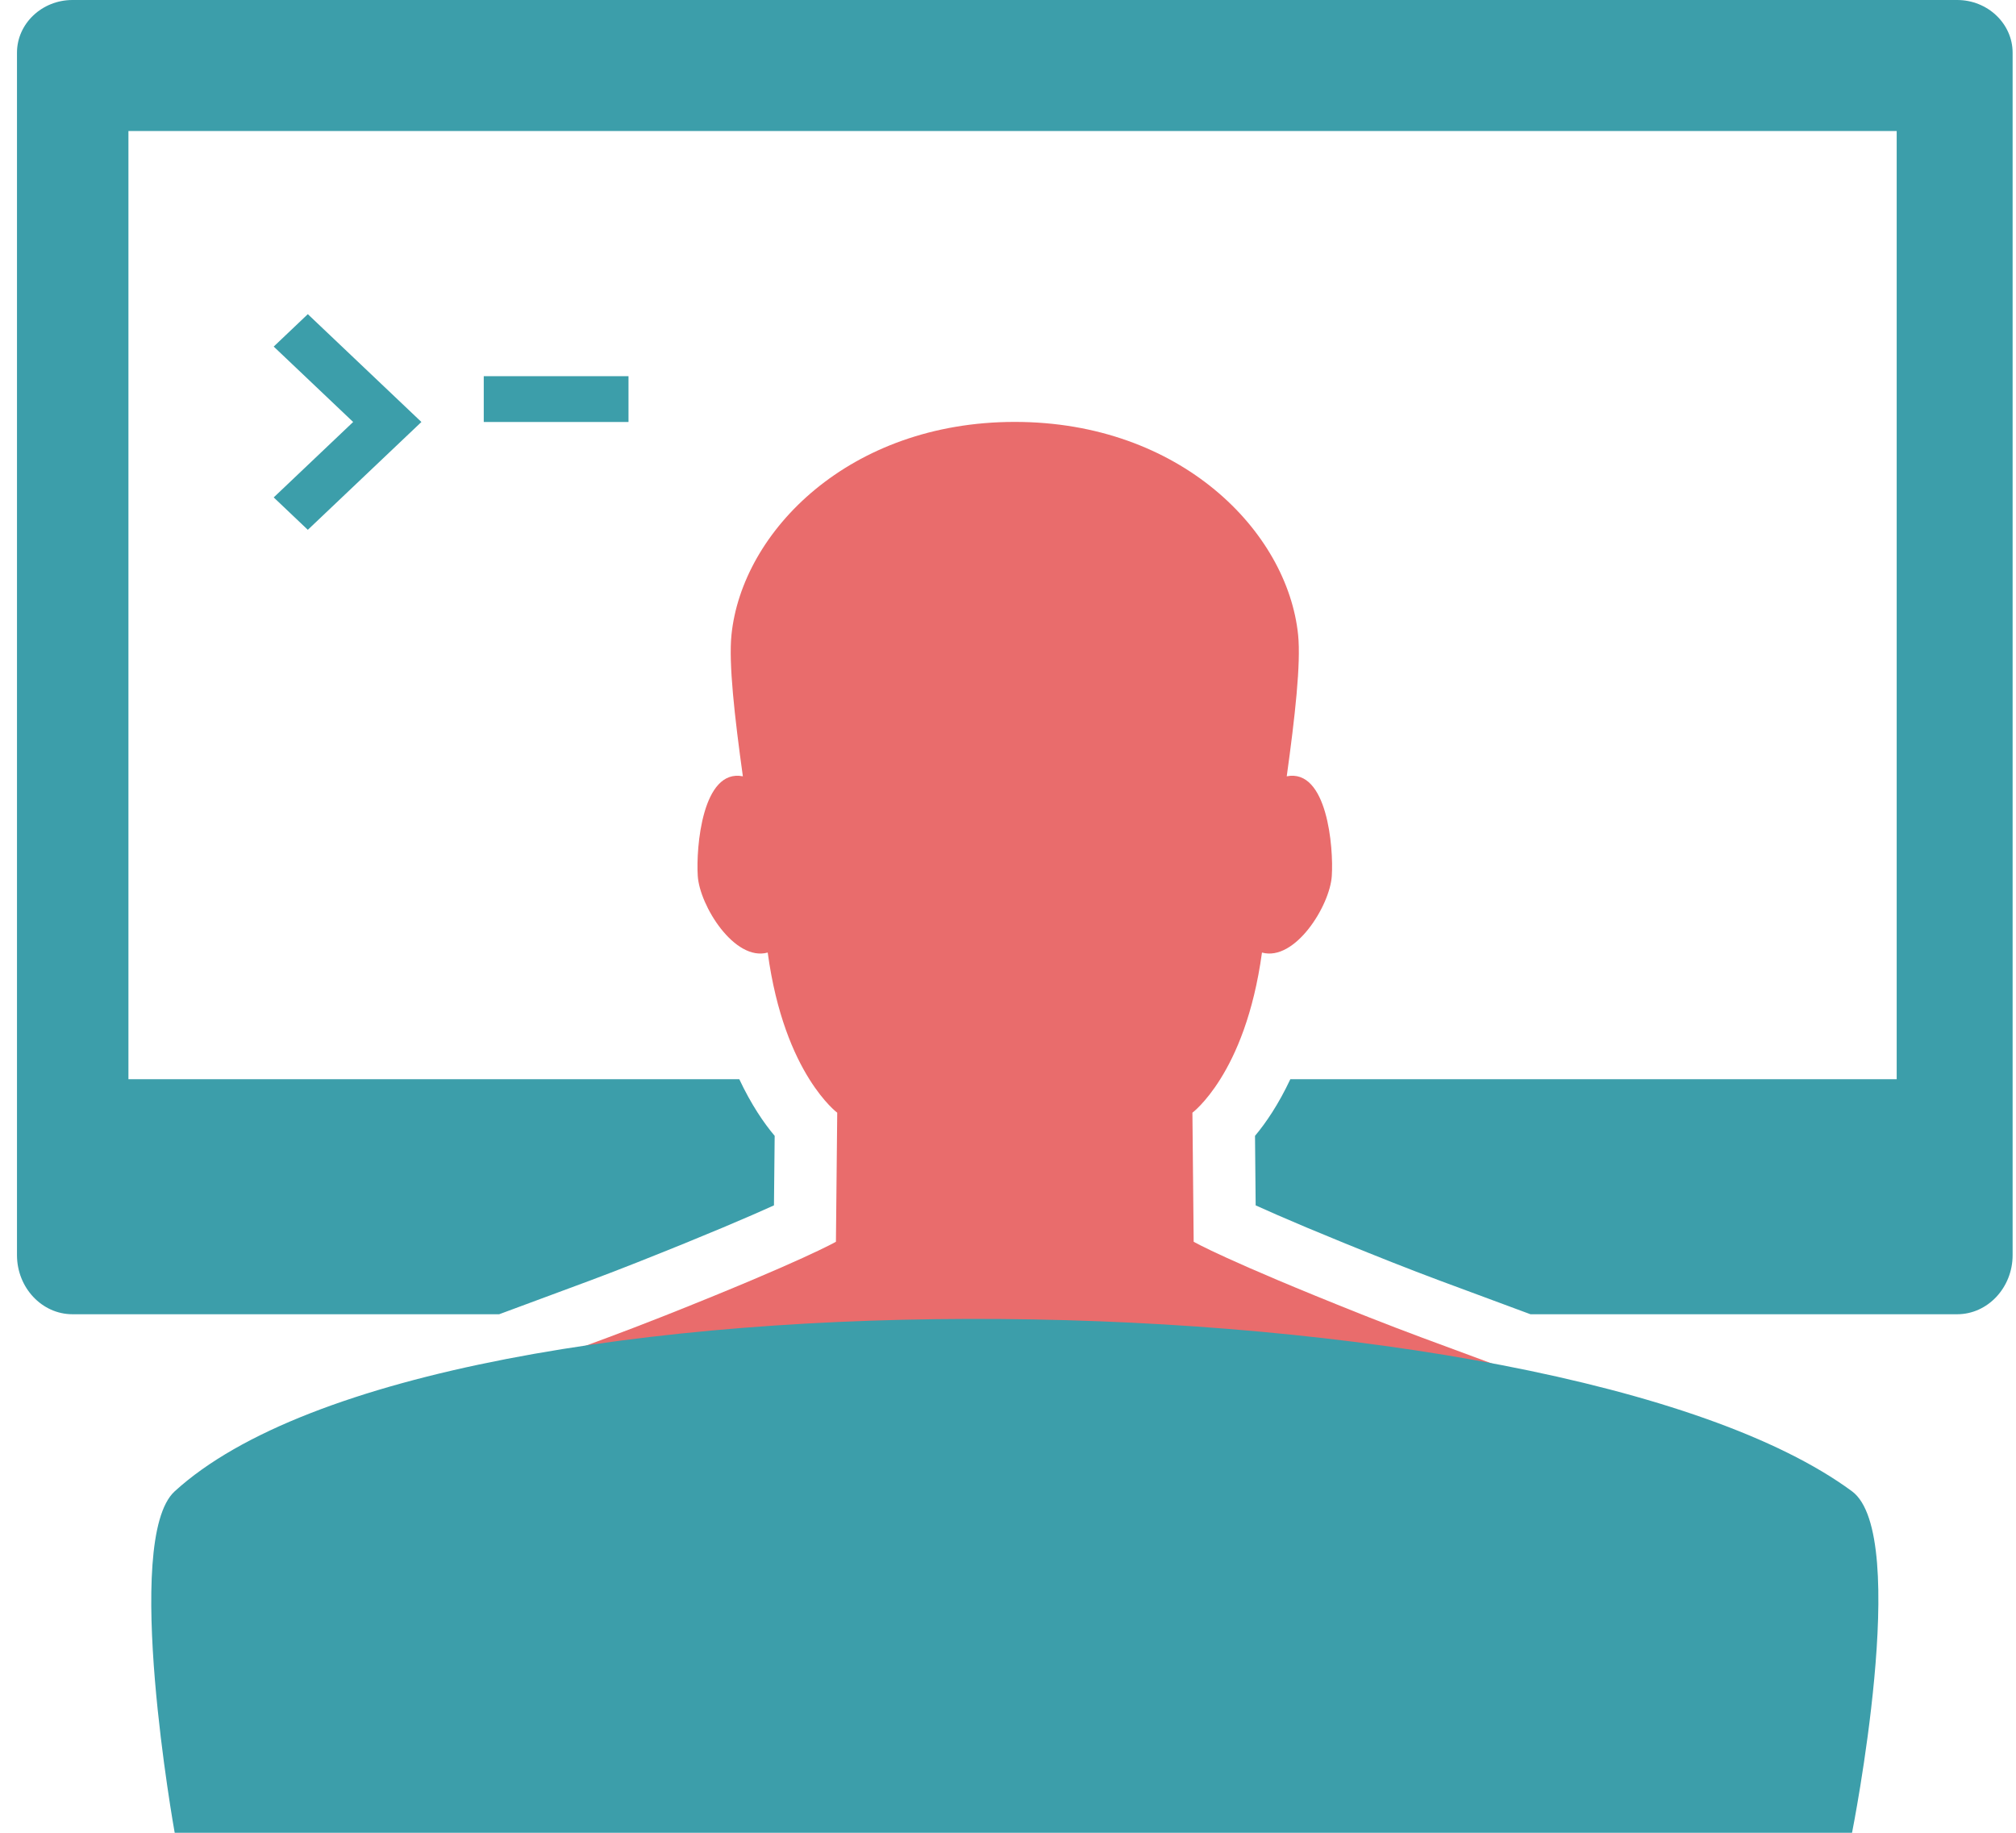
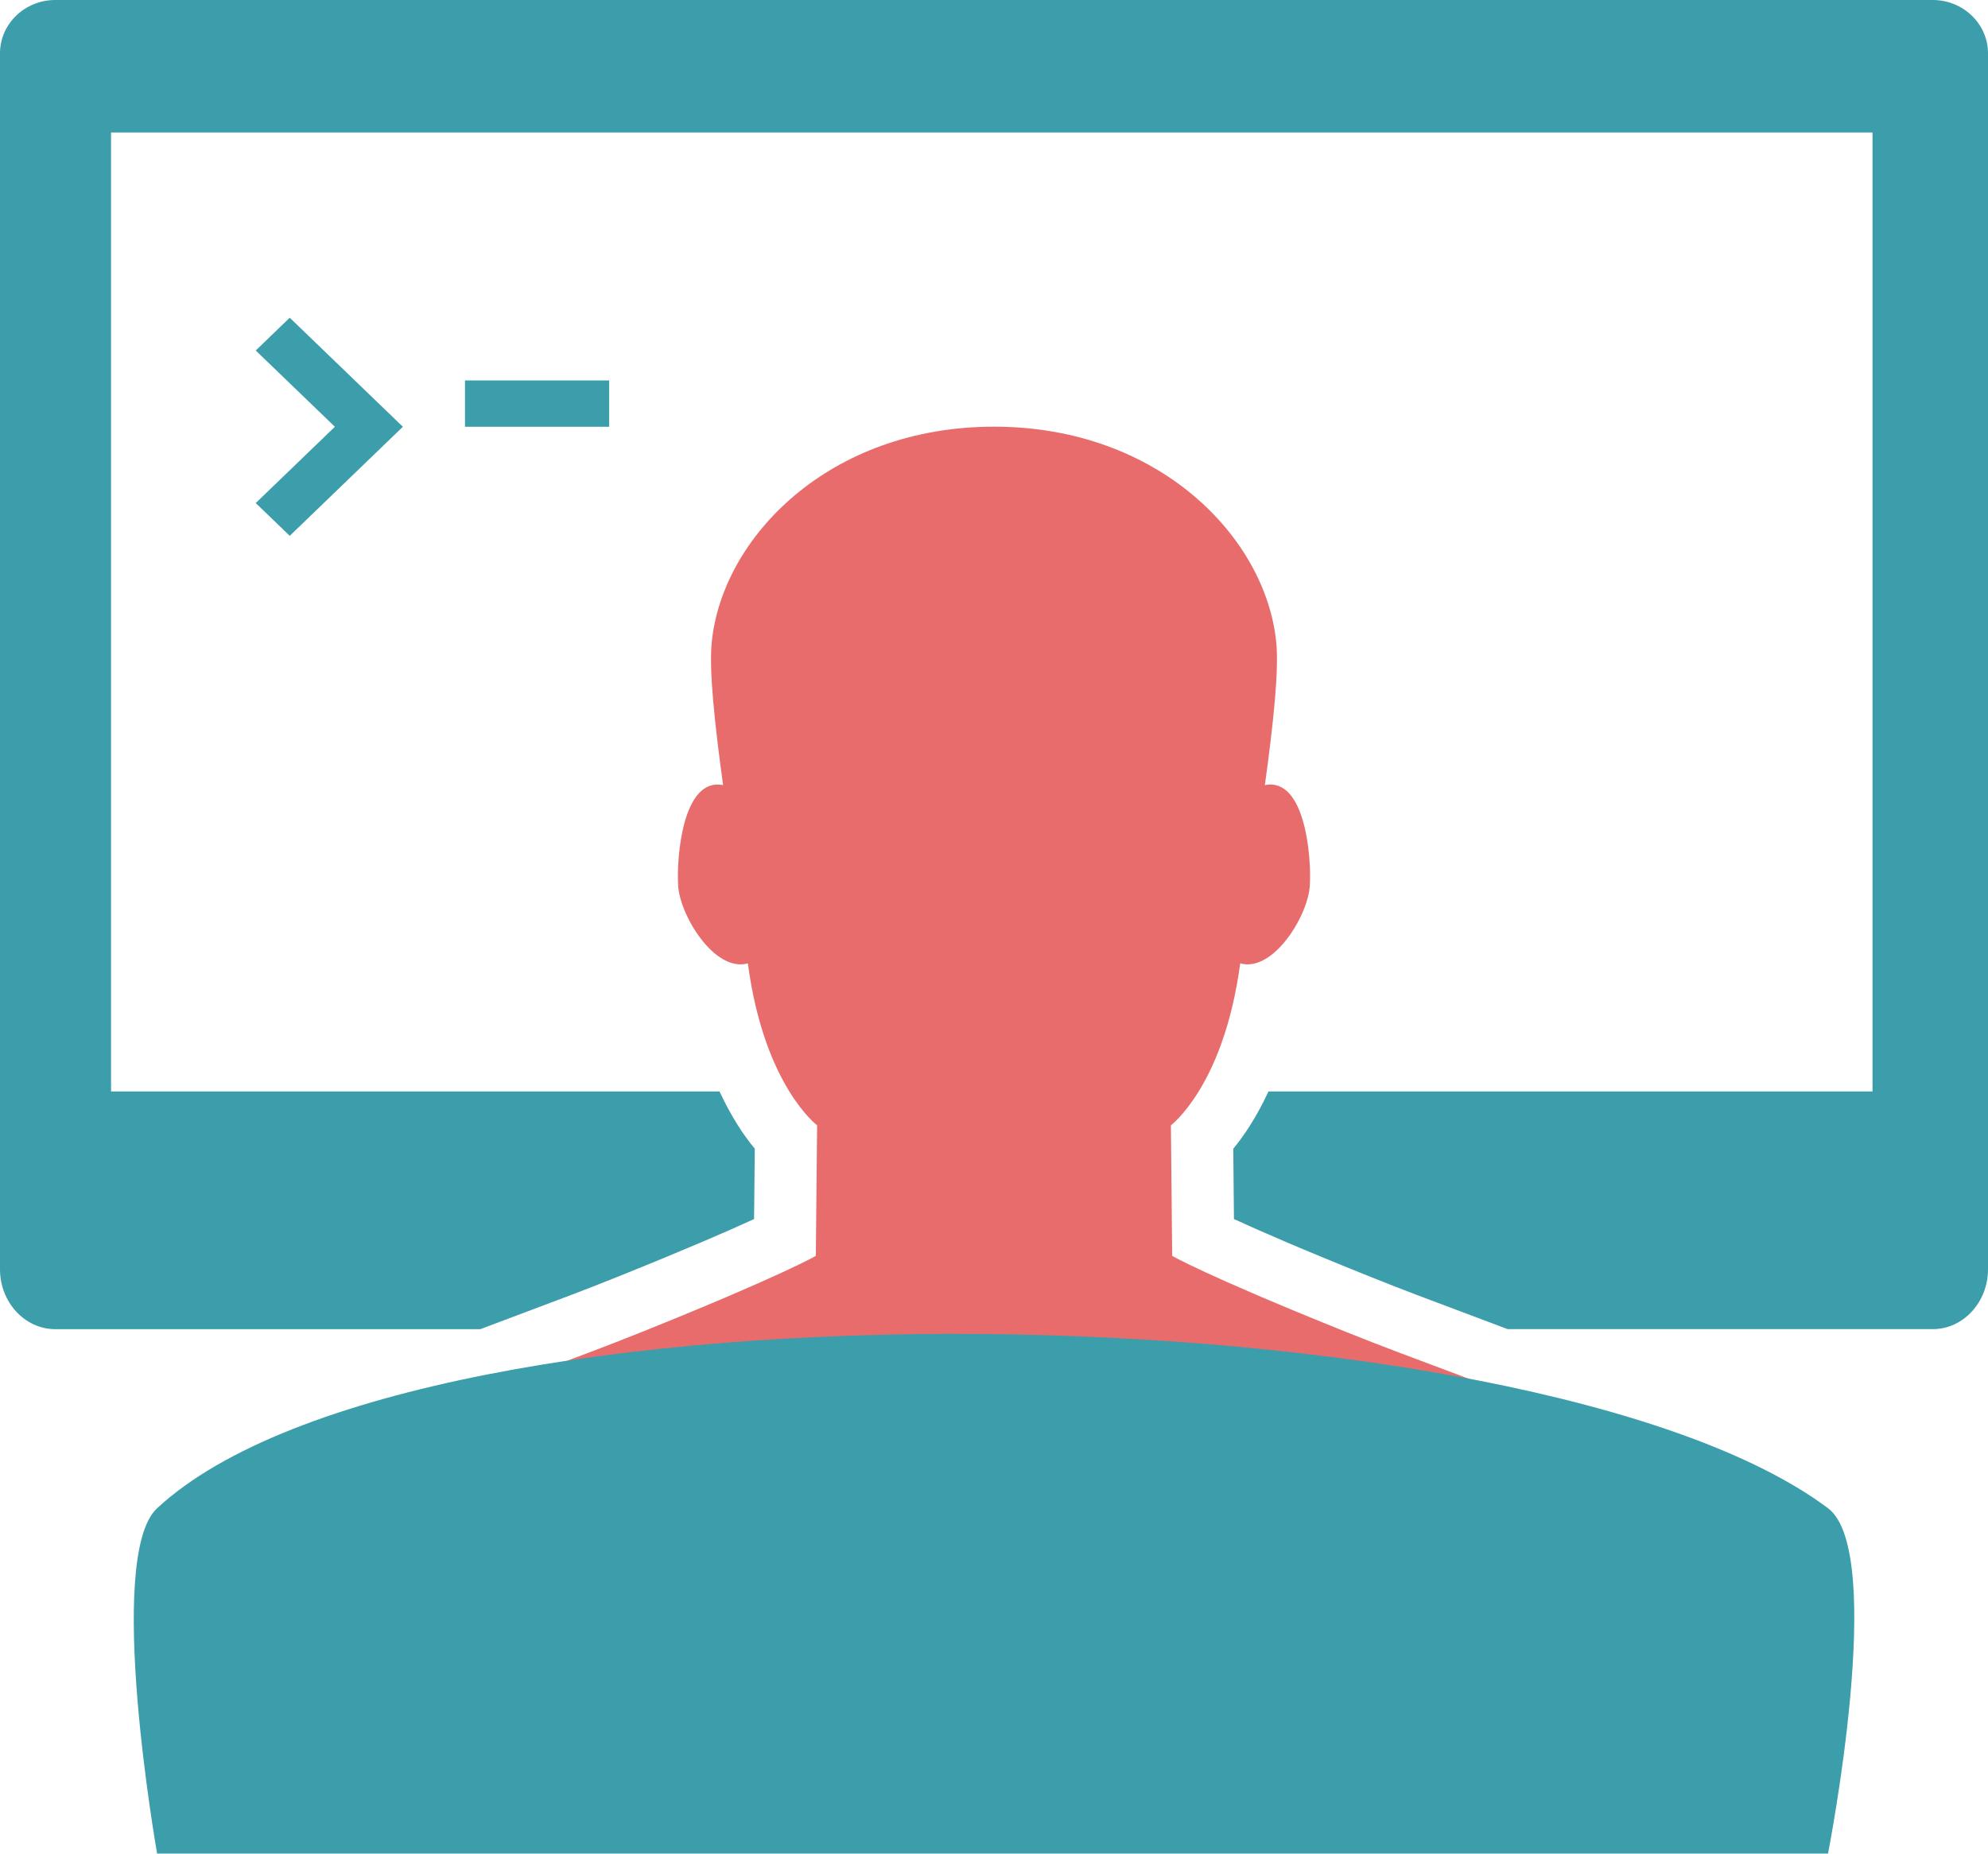
- <svg xmlns="http://www.w3.org/2000/svg" width="99" height="90" viewBox="0 0 99 90" fill="none">
-   <path d="M96.111 0H3.558C2.058 0 0.834 1.162 0.834 2.587V54.364V55.58V61.634C0.834 63.231 2.057 64.537 3.558 64.537H24.513C25.242 64.264 25.987 63.989 26.748 63.708C28.222 63.165 29.745 62.605 31.264 62.001C34.706 60.639 36.798 59.739 38.007 59.191L38.042 55.777C37.508 55.146 36.886 54.232 36.304 52.995H6.307V6.434H93.141V52.995H63.365C62.784 54.232 62.16 55.146 61.63 55.777L61.662 59.191C62.869 59.738 64.958 60.639 68.403 62.001C69.922 62.603 71.446 63.164 72.917 63.706C73.681 63.989 74.423 64.264 75.157 64.537H96.112C97.61 64.537 98.834 63.23 98.834 61.634V55.58V54.364V2.586C98.833 1.162 97.609 0 96.111 0Z" fill="#3C9EAA" />
-   <path d="M83.303 72.465C81.21 69.366 74.183 67.441 67.224 64.686C67.096 64.636 66.977 64.59 66.851 64.538C60.218 61.903 58.618 60.978 58.618 60.978L58.556 54.64C58.556 54.64 59.186 54.173 59.924 52.995C60.688 51.778 61.558 49.806 61.972 46.776C63.598 47.225 65.311 44.468 65.401 43.012C65.492 41.615 65.176 37.73 63.188 38.121C63.594 35.196 63.888 32.569 63.747 31.179C63.229 26.086 57.951 20.718 49.834 20.718C41.716 20.718 36.438 26.086 35.92 31.179C35.778 32.569 36.073 35.196 36.48 38.121C34.491 37.73 34.175 41.615 34.265 43.012C34.357 44.468 36.067 47.225 37.7 46.776C38.111 49.806 38.982 51.778 39.745 52.995C40.483 54.173 41.114 54.64 41.114 54.64L41.05 60.978C41.05 60.978 39.448 61.903 32.816 64.538C32.688 64.59 32.571 64.636 32.441 64.686C25.485 67.441 18.457 69.366 16.365 72.465C14.491 75.24 15.053 84.7 15.053 84.7H49.834H84.613C84.613 84.7 85.178 75.24 83.303 72.465Z" fill="#E96C6C" />
-   <path d="M13.441 17.019L17.342 20.722L13.441 24.426L15.116 26.017L20.694 20.722L15.116 15.427L13.441 17.019Z" fill="#3C9EAA" />
-   <path d="M30.864 18.473H23.756V20.722H30.864V18.473Z" fill="#3C9EAA" />
-   <path d="M90.948 90H8.579C8.579 90 5.989 75.597 8.579 73.232C21.52 61.414 76.387 62.487 90.948 73.232C93.86 75.383 90.948 90 90.948 90Z" fill="#3C9EAA" />
+ <svg xmlns="http://www.w3.org/2000/svg" width="89" height="83" viewBox="0 0 89 83" fill="none">
+   <path d="M86.527 0H2.474C1.111 0 0 1.071 0 2.386V50.136V51.257V56.84C0 58.313 1.111 59.518 2.474 59.518H21.504C22.167 59.266 22.843 59.012 23.535 58.753C24.873 58.252 26.256 57.736 27.636 57.178C30.761 55.922 32.661 55.093 33.759 54.587L33.791 51.438C33.306 50.857 32.741 50.014 32.212 48.873H4.971V5.933H83.83V48.873H56.788C56.26 50.014 55.694 50.857 55.212 51.438L55.242 54.587C56.338 55.092 58.235 55.923 61.363 57.178C62.743 57.734 64.127 58.252 65.463 58.751C66.157 59.012 66.831 59.265 67.497 59.517H86.528C87.889 59.517 89 58.312 89 56.84V51.257V50.136V2.385C88.999 1.071 87.888 0 86.527 0Z" fill="#3C9EAA" />
+   <path d="M74.896 66.829C72.995 63.971 66.613 62.195 60.293 59.655C60.176 59.609 60.069 59.566 59.954 59.518C53.93 57.088 52.477 56.236 52.477 56.236L52.42 50.39C52.42 50.39 52.993 49.96 53.663 48.873C54.357 47.751 55.147 45.932 55.523 43.138C57 43.552 58.556 41.009 58.638 39.667C58.72 38.378 58.433 34.795 56.627 35.156C56.997 32.459 57.264 30.036 57.135 28.754C56.665 24.057 51.872 19.106 44.5 19.106C37.128 19.106 32.334 24.057 31.864 28.754C31.735 30.036 32.003 32.459 32.372 35.156C30.566 34.795 30.279 38.378 30.361 39.667C30.445 41.009 31.998 43.552 33.481 43.138C33.853 45.932 34.645 47.751 35.337 48.873C36.008 49.96 36.581 50.39 36.581 50.39L36.523 56.236C36.523 56.236 35.068 57.088 29.044 59.518C28.928 59.566 28.822 59.609 28.704 59.655C22.387 62.195 16.004 63.971 14.105 66.829C12.402 69.388 12.914 78.112 12.914 78.112H44.5H76.085C76.085 78.112 76.598 69.388 74.896 66.829Z" fill="#E96C6C" />
+   <path d="M11.449 15.695L14.992 19.11L11.449 22.526L12.971 23.994L18.036 19.11L12.971 14.227L11.449 15.695Z" fill="#3C9EAA" />
+   <path d="M27.272 17.036H20.817V19.11H27.272V17.036Z" fill="#3C9EAA" />
+   <path d="M81.838 83H7.034C7.034 83 4.682 69.718 7.034 67.536C18.786 56.638 68.615 57.627 81.838 67.536C84.483 69.52 81.838 83 81.838 83Z" fill="#3C9EAA" />
</svg>
